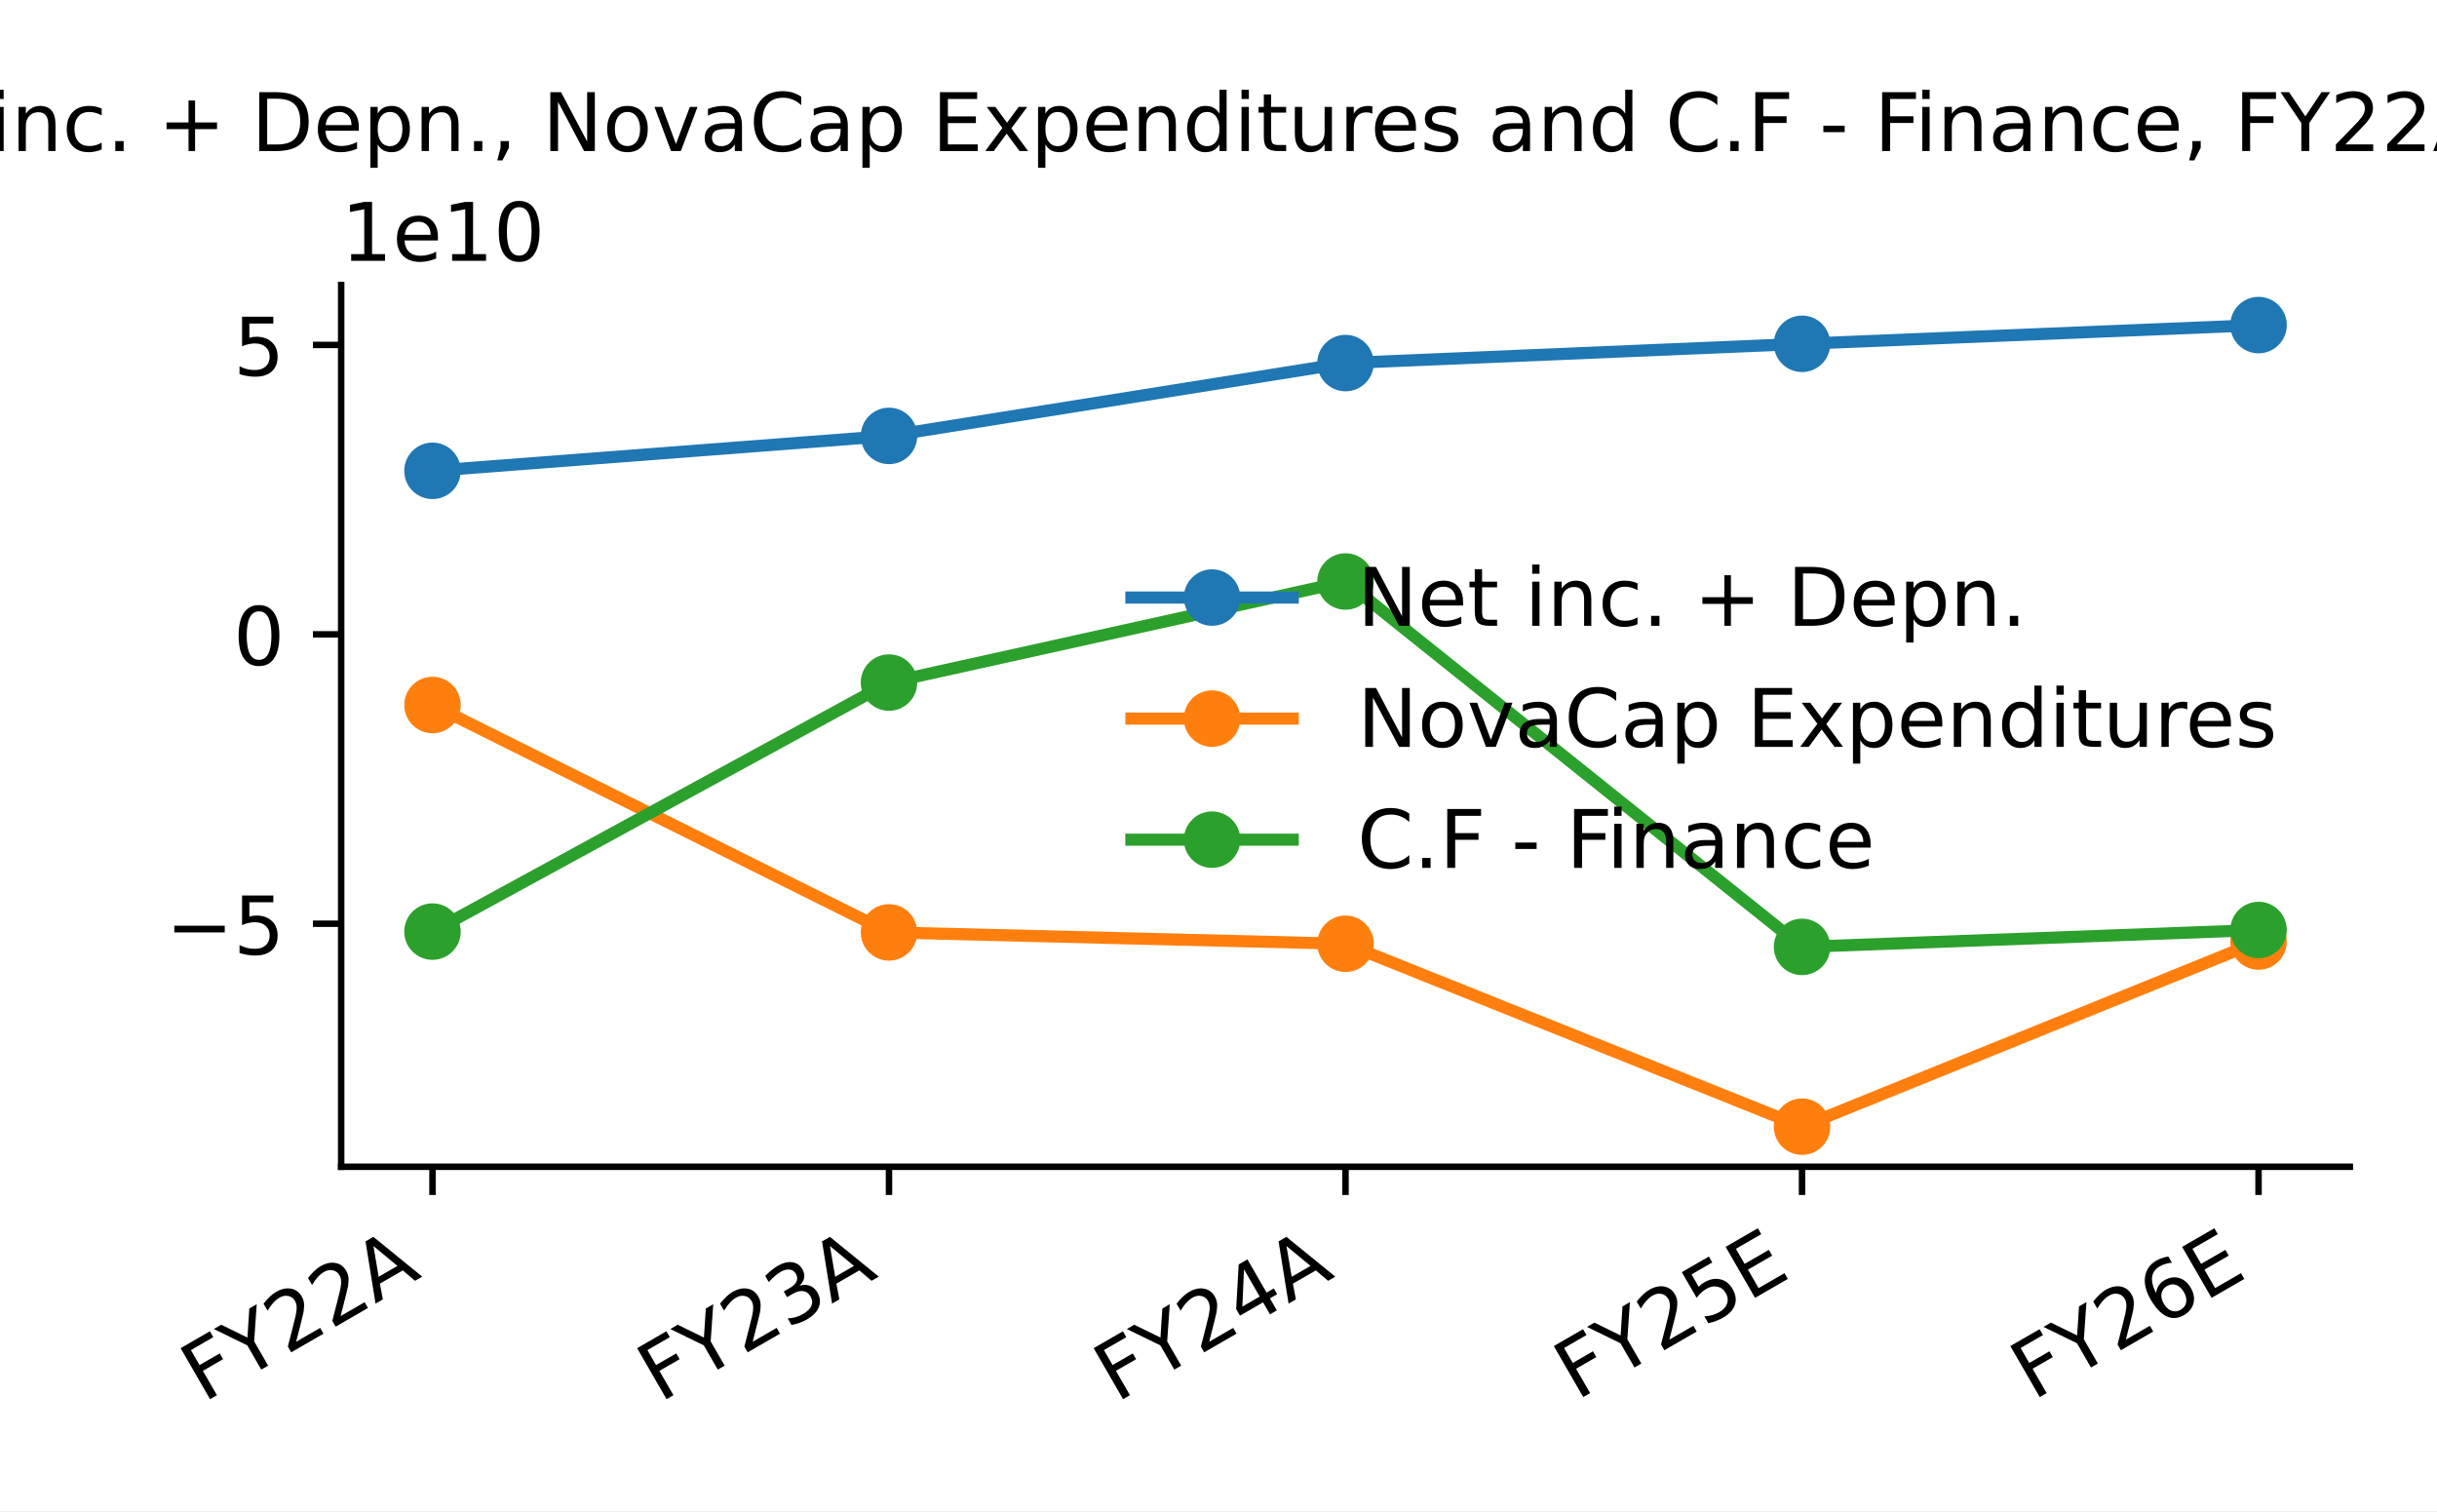
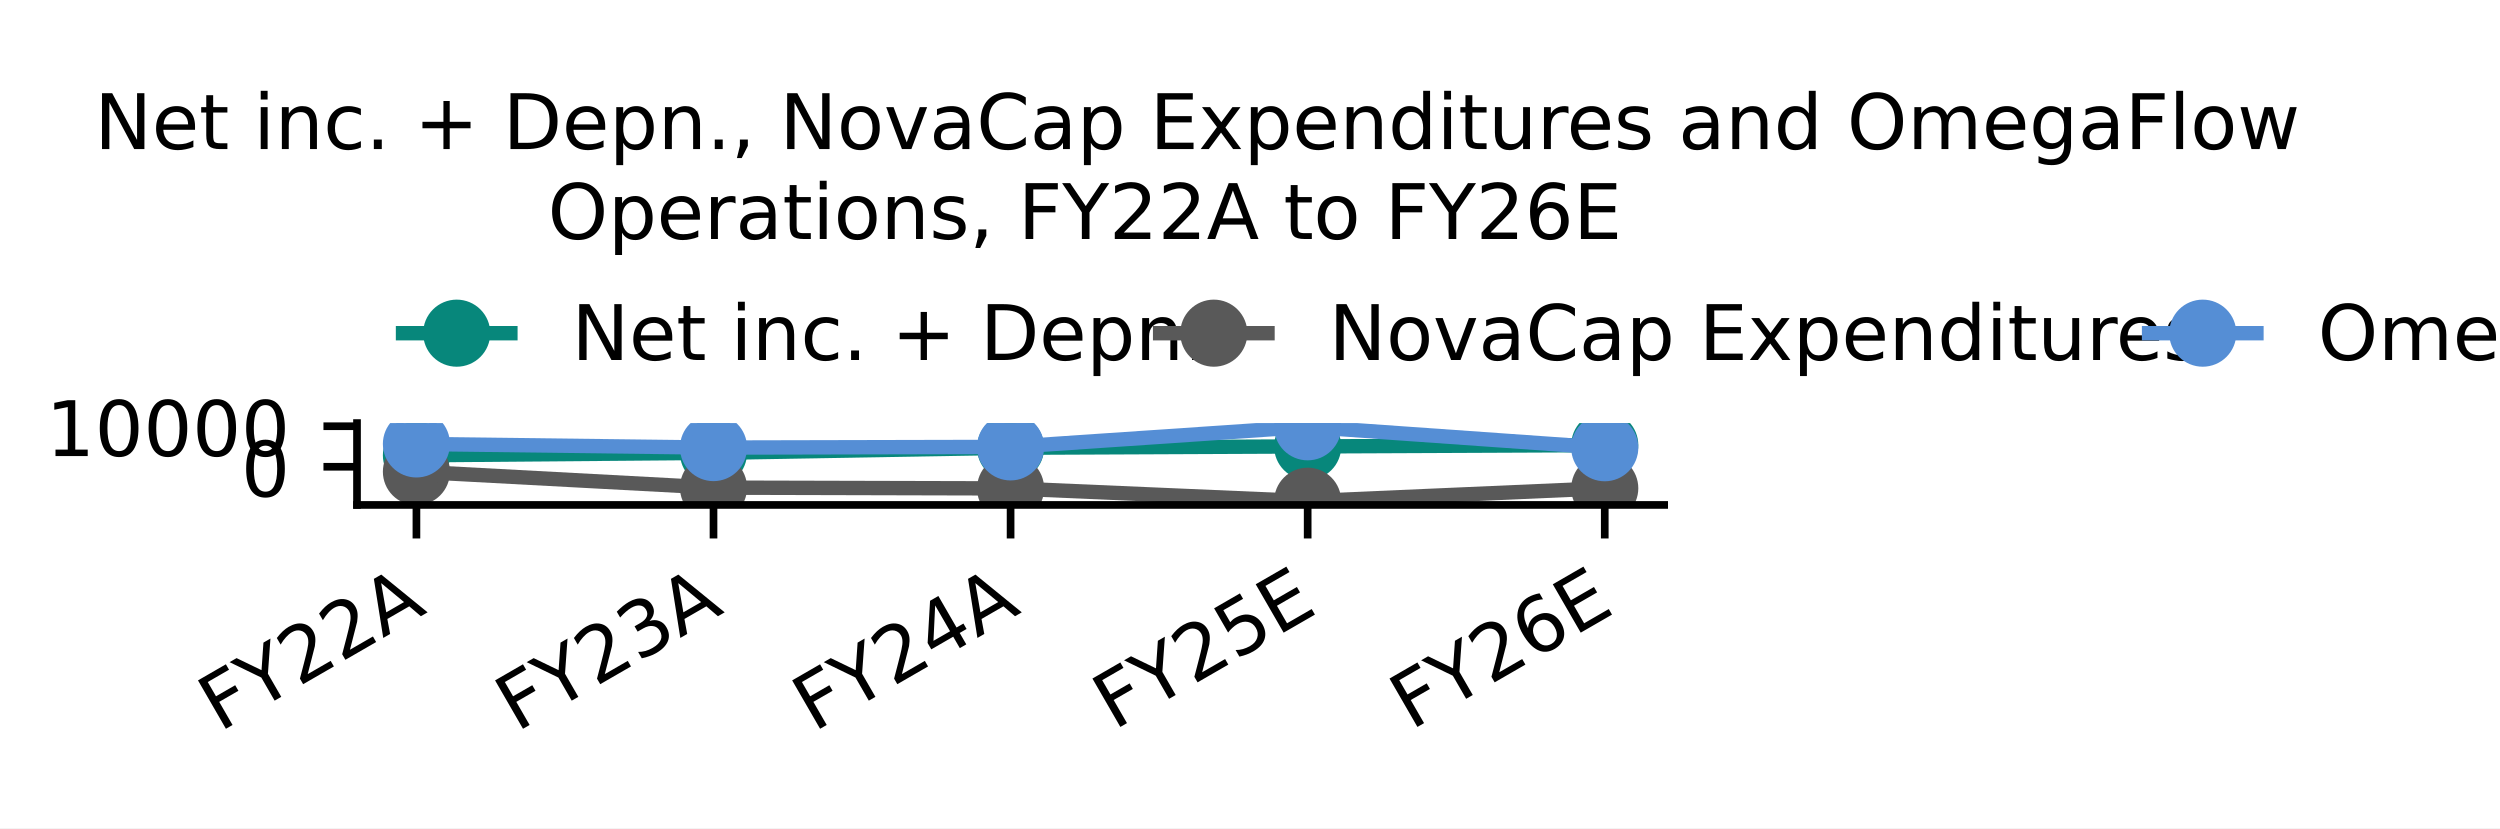
- <svg xmlns="http://www.w3.org/2000/svg" xmlns:xlink="http://www.w3.org/1999/xlink" width="302pt" height="187.24pt" viewBox="0 0 302 187.24" version="1.1">
+ <svg xmlns="http://www.w3.org/2000/svg" xmlns:xlink="http://www.w3.org/1999/xlink" width="260.779pt" height="86.4pt" viewBox="0 0 260.779 86.4" version="1.1">
  <defs>
    <style type="text/css">*{stroke-linejoin: round; stroke-linecap: butt}</style>
  </defs>
  <g id="figure_1">
    <g id="patch_1">
-       <path d="M 0 187.24  L 302 187.24  L 302 0  L 0 0  z " style="fill: #ffffff" />
+       <path d="M 0 86.4  L 260.779 86.4  L 260.779 0  L 0 0  z " style="fill: #ffffff" />
    </g>
    <g id="axes_1">
      <g id="patch_2">
-         <path d="M 42.28 144.58  L 291.2 144.58  L 291.2 35.318  L 42.28 35.318  z " style="fill: #ffffff" />
+         <path d="M 37.24 52.671  L 173.592 52.671  L 173.592 44.131  L 37.24 44.131  z " style="fill: #ffffff" />
      </g>
      <g id="matplotlib.axis_1">
        <g id="xtick_1">
          <g id="line2d_1">
            <defs>
-               <path id="m1d5b18081b" d="M 0 0  L 0 3.5  " style="stroke: #000000; stroke-width: 0.8" />
+               <path id="m4f8e128505" d="M 0 0  L 0 3.5  " style="stroke: #000000; stroke-width: 0.8" />
            </defs>
            <g>
-               <use xlink:href="#m1d5b18081b" x="53.595" y="144.58" style="stroke: #000000; stroke-width: 0.8" />
+               <use xlink:href="#m4f8e128505" x="43.438" y="52.671" style="stroke: #000000; stroke-width: 0.8" />
            </g>
          </g>
          <g id="text_1">
-             <text style="font-size: 10px; font-family: 'DejaVu Sans'" transform="translate(25.17853 173.872) rotate(-30)">FY22A</text>
+             <text style="font-size: 8px; font-family: 'Cambria', 'DejaVu Sans'" transform="translate(22.89039 76.41042) rotate(-30)">FY22A</text>
          </g>
        </g>
        <g id="xtick_2">
          <g id="line2d_2">
            <g>
-               <use xlink:href="#m1d5b18081b" x="110.167" y="144.58" style="stroke: #000000; stroke-width: 0.8" />
+               <use xlink:href="#m4f8e128505" x="74.427" y="52.671" style="stroke: #000000; stroke-width: 0.8" />
            </g>
          </g>
          <g id="text_2">
-             <text style="font-size: 10px; font-family: 'DejaVu Sans'" transform="translate(81.75125 173.872) rotate(-30)">FY23A</text>
+             <text style="font-size: 8px; font-family: 'Cambria', 'DejaVu Sans'" transform="translate(53.87956 76.41042) rotate(-30)">FY23A</text>
          </g>
        </g>
        <g id="xtick_3">
          <g id="line2d_3">
            <g>
-               <use xlink:href="#m1d5b18081b" x="166.74" y="144.58" style="stroke: #000000; stroke-width: 0.8" />
+               <use xlink:href="#m4f8e128505" x="105.416" y="52.671" style="stroke: #000000; stroke-width: 0.8" />
            </g>
          </g>
          <g id="text_3">
-             <text style="font-size: 10px; font-family: 'DejaVu Sans'" transform="translate(138.324 173.872) rotate(-30)">FY24A</text>
+             <text style="font-size: 8px; font-family: 'Cambria', 'DejaVu Sans'" transform="translate(84.86873 76.41042) rotate(-30)">FY24A</text>
          </g>
        </g>
        <g id="xtick_4">
          <g id="line2d_4">
            <g>
-               <use xlink:href="#m1d5b18081b" x="223.313" y="144.58" style="stroke: #000000; stroke-width: 0.8" />
+               <use xlink:href="#m4f8e128505" x="136.405" y="52.671" style="stroke: #000000; stroke-width: 0.8" />
            </g>
          </g>
          <g id="text_4">
-             <text style="font-size: 10px; font-family: 'DejaVu Sans'" transform="translate(195.3487 173.6111) rotate(-30)">FY25E</text>
+             <text style="font-size: 8px; font-family: 'Cambria', 'DejaVu Sans'" transform="translate(116.1902 76.21855) rotate(-30)">FY25E</text>
          </g>
        </g>
        <g id="xtick_5">
          <g id="line2d_5">
            <g>
-               <use xlink:href="#m1d5b18081b" x="279.885" y="144.58" style="stroke: #000000; stroke-width: 0.8" />
+               <use xlink:href="#m4f8e128505" x="167.395" y="52.671" style="stroke: #000000; stroke-width: 0.8" />
            </g>
          </g>
          <g id="text_5">
-             <text style="font-size: 10px; font-family: 'DejaVu Sans'" transform="translate(251.9214 173.6111) rotate(-30)">FY26E</text>
+             <text style="font-size: 8px; font-family: 'Cambria', 'DejaVu Sans'" transform="translate(147.1794 76.21855) rotate(-30)">FY26E</text>
          </g>
        </g>
      </g>
      <g id="matplotlib.axis_2">
        <g id="ytick_1">
          <g id="line2d_6">
            <defs>
-               <path id="m96c5514711" d="M 0 0  L -3.5 0  " style="stroke: #000000; stroke-width: 0.8" />
+               <path id="mb55b5a5785" d="M 0 0  L -3.5 0  " style="stroke: #000000; stroke-width: 0.8" />
            </defs>
            <g>
-               <use xlink:href="#m96c5514711" x="42.28" y="114.464" style="stroke: #000000; stroke-width: 0.8" />
+               <use xlink:href="#mb55b5a5785" x="37.24" y="48.687" style="stroke: #000000; stroke-width: 0.8" />
            </g>
          </g>
          <g id="text_6">
-             <text style="font-size: 10px; font-family: 'DejaVu Sans'; text-anchor: end" x="35.28" y="118.263" transform="rotate(-0 35.28 118.263)">−5</text>
+             <text style="font-size: 8px; font-family: 'Cambria', 'DejaVu Sans'; text-anchor: end" x="30.24" y="51.799" transform="rotate(-0 30.24 51.79875)">0</text>
          </g>
        </g>
        <g id="ytick_2">
          <g id="line2d_7">
            <g>
-               <use xlink:href="#m96c5514711" x="42.28" y="78.603" style="stroke: #000000; stroke-width: 0.8" />
+               <use xlink:href="#mb55b5a5785" x="37.24" y="44.46" style="stroke: #000000; stroke-width: 0.8" />
            </g>
          </g>
          <g id="text_7">
-             <text style="font-size: 10px; font-family: 'DejaVu Sans'; text-anchor: end" x="35.28" y="82.402" transform="rotate(-0 35.28 82.40189)">0</text>
+             <text style="font-size: 8px; font-family: 'Cambria', 'DejaVu Sans'; text-anchor: end" x="30.24" y="47.571" transform="rotate(-0 30.24 47.57136)">10000</text>
          </g>
        </g>
-         <g id="ytick_3">
-           <g id="line2d_8">
-             <g>
-               <use xlink:href="#m96c5514711" x="42.28" y="42.742" style="stroke: #000000; stroke-width: 0.8" />
-             </g>
-           </g>
-           <g id="text_8">
-             <text style="font-size: 10px; font-family: 'DejaVu Sans'; text-anchor: end" x="35.28" y="46.541" transform="rotate(-0 35.28 46.54076)">5</text>
+       </g>
+       <g id="line2d_8">
+         <path d="M 43.438 47.493  L 74.427 47.238  L 105.416 46.706  L 136.405 46.566  L 167.395 46.429  " clip-path="url(#p085e04de4f)" style="fill: none; stroke: #07877b; stroke-width: 1.5; stroke-linecap: square" />
+         <defs>
+           <path id="m28081392ea" d="M 0 3  C 0.796 3 1.559 2.684 2.121 2.121  C 2.684 1.559 3 0.796 3 0  C 3 -0.796 2.684 -1.559 2.121 -2.121  C 1.559 -2.684 0.796 -3 0 -3  C -0.796 -3 -1.559 -2.684 -2.121 -2.121  C -2.684 -1.559 -3 -0.796 -3 0  C -3 0.796 -2.684 1.559 -2.121 2.121  C -1.559 2.684 -0.796 3 0 3  z " style="stroke: #07877b" />
+         </defs>
+         <g clip-path="url(#p085e04de4f)">
+           <use xlink:href="#m28081392ea" x="43.438" y="47.493" style="fill: #07877b; stroke: #07877b" />
+           <use xlink:href="#m28081392ea" x="74.427" y="47.238" style="fill: #07877b; stroke: #07877b" />
+           <use xlink:href="#m28081392ea" x="105.416" y="46.706" style="fill: #07877b; stroke: #07877b" />
+           <use xlink:href="#m28081392ea" x="136.405" y="46.566" style="fill: #07877b; stroke: #07877b" />
+           <use xlink:href="#m28081392ea" x="167.395" y="46.429" style="fill: #07877b; stroke: #07877b" />
+         </g>
+       </g>
+       <g id="line2d_9">
+         <path d="M 43.438 49.204  L 74.427 50.865  L 105.416 50.947  L 136.405 52.283  L 167.395 50.931  " clip-path="url(#p085e04de4f)" style="fill: none; stroke: #595959; stroke-width: 1.5; stroke-linecap: square" />
+         <defs>
+           <path id="m4c8ef953a1" d="M 0 3  C 0.796 3 1.559 2.684 2.121 2.121  C 2.684 1.559 3 0.796 3 0  C 3 -0.796 2.684 -1.559 2.121 -2.121  C 1.559 -2.684 0.796 -3 0 -3  C -0.796 -3 -1.559 -2.684 -2.121 -2.121  C -2.684 -1.559 -3 -0.796 -3 0  C -3 0.796 -2.684 1.559 -2.121 2.121  C -1.559 2.684 -0.796 3 0 3  z " style="stroke: #595959" />
+         </defs>
+         <g clip-path="url(#p085e04de4f)">
+           <use xlink:href="#m4c8ef953a1" x="43.438" y="49.204" style="fill: #595959; stroke: #595959" />
+           <use xlink:href="#m4c8ef953a1" x="74.427" y="50.865" style="fill: #595959; stroke: #595959" />
+           <use xlink:href="#m4c8ef953a1" x="105.416" y="50.947" style="fill: #595959; stroke: #595959" />
+           <use xlink:href="#m4c8ef953a1" x="136.405" y="52.283" style="fill: #595959; stroke: #595959" />
+           <use xlink:href="#m4c8ef953a1" x="167.395" y="50.931" style="fill: #595959; stroke: #595959" />
+         </g>
+       </g>
+       <g id="line2d_10">
+         <path d="M 43.438 46.308  L 74.427 46.688  L 105.416 46.616  L 136.405 44.519  L 167.395 46.704  " clip-path="url(#p085e04de4f)" style="fill: none; stroke: #558ed5; stroke-width: 1.5; stroke-linecap: square" />
+         <defs>
+           <path id="md6da355037" d="M 0 3  C 0.796 3 1.559 2.684 2.121 2.121  C 2.684 1.559 3 0.796 3 0  C 3 -0.796 2.684 -1.559 2.121 -2.121  C 1.559 -2.684 0.796 -3 0 -3  C -0.796 -3 -1.559 -2.684 -2.121 -2.121  C -2.684 -1.559 -3 -0.796 -3 0  C -3 0.796 -2.684 1.559 -2.121 2.121  C -1.559 2.684 -0.796 3 0 3  z " style="stroke: #558ed5" />
+         </defs>
+         <g clip-path="url(#p085e04de4f)">
+           <use xlink:href="#md6da355037" x="43.438" y="46.308" style="fill: #558ed5; stroke: #558ed5" />
+           <use xlink:href="#md6da355037" x="74.427" y="46.688" style="fill: #558ed5; stroke: #558ed5" />
+           <use xlink:href="#md6da355037" x="105.416" y="46.616" style="fill: #558ed5; stroke: #558ed5" />
+           <use xlink:href="#md6da355037" x="136.405" y="44.519" style="fill: #558ed5; stroke: #558ed5" />
+           <use xlink:href="#md6da355037" x="167.395" y="46.704" style="fill: #558ed5; stroke: #558ed5" />
+         </g>
+       </g>
+       <g id="patch_3">
+         <path d="M 37.24 52.671  L 37.24 44.131  " style="fill: none; stroke: #000000; stroke-width: 0.8; stroke-linejoin: miter; stroke-linecap: square" />
+       </g>
+       <g id="patch_4">
+         <path d="M 37.24 52.671  L 173.592 52.671  " style="fill: none; stroke: #000000; stroke-width: 0.8; stroke-linejoin: miter; stroke-linecap: square" />
+       </g>
+       <g id="text_8">
+         <text style="font-size: 8px; font-family: 'Cambria', 'DejaVu Sans'" transform="translate(9.859929 15.55211)">Net inc. + Depn., NovaCap Expenditures and OmegaFlow</text>
+         <text style="font-size: 8px; font-family: 'Cambria', 'DejaVu Sans'" transform="translate(57.13618 24.93102)">Operations, FY22A to FY26E</text>
+       </g>
+       <g id="legend_1">
+         <g id="line2d_11">
+           <path d="M 42.04 34.754  L 47.64 34.754  L 53.24 34.754  " style="fill: none; stroke: #07877b; stroke-width: 1.5; stroke-linecap: square" />
+           <g>
+             <use xlink:href="#m28081392ea" x="47.64" y="34.754" style="fill: #07877b; stroke: #07877b" />
          </g>
        </g>
        <g id="text_9">
-           <text style="font-size: 10px; font-family: 'DejaVu Sans'; text-anchor: start" x="42.28" y="32.318" transform="rotate(-0 42.28 32.31766)">1e10</text>
+           <text style="font-size: 8px; font-family: 'Cambria', 'DejaVu Sans'; text-anchor: start" x="59.64" y="37.554" transform="rotate(-0 59.64 37.55367)">Net inc. + Depn.</text>
        </g>
-       </g>
-       <g id="line2d_9">
-         <path d="M 53.595 58.343  L 110.167 54.016  L 166.74 44.989  L 223.313 42.604  L 279.885 40.284  " clip-path="url(#p0091c4754b)" style="fill: none; stroke: #1f77b4; stroke-width: 1.5; stroke-linecap: square" />
-         <defs>
-           <path id="mece7496f8e" d="M 0 3  C 0.796 3 1.559 2.684 2.121 2.121  C 2.684 1.559 3 0.796 3 0  C 3 -0.796 2.684 -1.559 2.121 -2.121  C 1.559 -2.684 0.796 -3 0 -3  C -0.796 -3 -1.559 -2.684 -2.121 -2.121  C -2.684 -1.559 -3 -0.796 -3 0  C -3 0.796 -2.684 1.559 -2.121 2.121  C -1.559 2.684 -0.796 3 0 3  z " style="stroke: #1f77b4" />
-         </defs>
-         <g clip-path="url(#p0091c4754b)">
-           <use xlink:href="#mece7496f8e" x="53.595" y="58.343" style="fill: #1f77b4; stroke: #1f77b4" />
-           <use xlink:href="#mece7496f8e" x="110.167" y="54.016" style="fill: #1f77b4; stroke: #1f77b4" />
-           <use xlink:href="#mece7496f8e" x="166.74" y="44.989" style="fill: #1f77b4; stroke: #1f77b4" />
-           <use xlink:href="#mece7496f8e" x="223.313" y="42.604" style="fill: #1f77b4; stroke: #1f77b4" />
-           <use xlink:href="#mece7496f8e" x="279.885" y="40.284" style="fill: #1f77b4; stroke: #1f77b4" />
+         <g id="line2d_12">
+           <path d="M 121.015 34.754  L 126.615 34.754  L 132.215 34.754  " style="fill: none; stroke: #595959; stroke-width: 1.5; stroke-linecap: square" />
+           <g>
+             <use xlink:href="#m4c8ef953a1" x="126.615" y="34.754" style="fill: #595959; stroke: #595959" />
+           </g>
        </g>
-       </g>
-       <g id="line2d_10">
-         <path d="M 53.595 87.362  L 110.167 115.539  L 166.74 116.949  L 223.313 139.613  L 279.885 116.67  " clip-path="url(#p0091c4754b)" style="fill: none; stroke: #ff7f0e; stroke-width: 1.5; stroke-linecap: square" />
-         <defs>
-           <path id="m9b63df1a8c" d="M 0 3  C 0.796 3 1.559 2.684 2.121 2.121  C 2.684 1.559 3 0.796 3 0  C 3 -0.796 2.684 -1.559 2.121 -2.121  C 1.559 -2.684 0.796 -3 0 -3  C -0.796 -3 -1.559 -2.684 -2.121 -2.121  C -2.684 -1.559 -3 -0.796 -3 0  C -3 0.796 -2.684 1.559 -2.121 2.121  C -1.559 2.684 -0.796 3 0 3  z " style="stroke: #ff7f0e" />
-         </defs>
-         <g clip-path="url(#p0091c4754b)">
-           <use xlink:href="#m9b63df1a8c" x="53.595" y="87.362" style="fill: #ff7f0e; stroke: #ff7f0e" />
-           <use xlink:href="#m9b63df1a8c" x="110.167" y="115.539" style="fill: #ff7f0e; stroke: #ff7f0e" />
-           <use xlink:href="#m9b63df1a8c" x="166.74" y="116.949" style="fill: #ff7f0e; stroke: #ff7f0e" />
-           <use xlink:href="#m9b63df1a8c" x="223.313" y="139.613" style="fill: #ff7f0e; stroke: #ff7f0e" />
-           <use xlink:href="#m9b63df1a8c" x="279.885" y="116.67" style="fill: #ff7f0e; stroke: #ff7f0e" />
+         <g id="text_10">
+           <text style="font-size: 8px; font-family: 'Cambria', 'DejaVu Sans'; text-anchor: start" x="138.615" y="37.554" transform="rotate(-0 138.615 37.55367)">NovaCap Expenditures</text>
        </g>
-       </g>
-       <g id="line2d_11">
-         <path d="M 53.595 115.439  L 110.167 84.58  L 166.74 72.057  L 223.313 117.335  L 279.885 115.243  " clip-path="url(#p0091c4754b)" style="fill: none; stroke: #2ca02c; stroke-width: 1.5; stroke-linecap: square" />
-         <defs>
-           <path id="m43f12b0e87" d="M 0 3  C 0.796 3 1.559 2.684 2.121 2.121  C 2.684 1.559 3 0.796 3 0  C 3 -0.796 2.684 -1.559 2.121 -2.121  C 1.559 -2.684 0.796 -3 0 -3  C -0.796 -3 -1.559 -2.684 -2.121 -2.121  C -2.684 -1.559 -3 -0.796 -3 0  C -3 0.796 -2.684 1.559 -2.121 2.121  C -1.559 2.684 -0.796 3 0 3  z " style="stroke: #2ca02c" />
-         </defs>
-         <g clip-path="url(#p0091c4754b)">
-           <use xlink:href="#m43f12b0e87" x="53.595" y="115.439" style="fill: #2ca02c; stroke: #2ca02c" />
-           <use xlink:href="#m43f12b0e87" x="110.167" y="84.58" style="fill: #2ca02c; stroke: #2ca02c" />
-           <use xlink:href="#m43f12b0e87" x="166.74" y="72.057" style="fill: #2ca02c; stroke: #2ca02c" />
-           <use xlink:href="#m43f12b0e87" x="223.313" y="117.335" style="fill: #2ca02c; stroke: #2ca02c" />
-           <use xlink:href="#m43f12b0e87" x="279.885" y="115.243" style="fill: #2ca02c; stroke: #2ca02c" />
-         </g>
-       </g>
-       <g id="patch_3">
-         <path d="M 42.28 144.58  L 42.28 35.318  " style="fill: none; stroke: #000000; stroke-width: 0.8; stroke-linejoin: miter; stroke-linecap: square" />
-       </g>
-       <g id="patch_4">
-         <path d="M 42.28 144.58  L 291.2 144.58  " style="fill: none; stroke: #000000; stroke-width: 0.8; stroke-linejoin: miter; stroke-linecap: square" />
-       </g>
-       <g id="text_10">
-         <text style="font-size: 10px; font-family: 'DejaVu Sans'; text-anchor: middle" x="166.74" y="18.72" transform="rotate(-0 166.74 18.72)">Net inc. + Depn., NovaCap Expenditures and C.F - Finance, FY22A to FY26E</text>
-       </g>
-       <g id="legend_1">
-         <g id="line2d_12">
-           <path d="M 140.202 74.046  L 150.202 74.046  L 160.202 74.046  " style="fill: none; stroke: #1f77b4; stroke-width: 1.5; stroke-linecap: square" />
+         <g id="line2d_13">
+           <path d="M 224.173 34.754  L 229.773 34.754  L 235.373 34.754  " style="fill: none; stroke: #558ed5; stroke-width: 1.5; stroke-linecap: square" />
          <g>
-             <use xlink:href="#mece7496f8e" x="150.202" y="74.046" style="fill: #1f77b4; stroke: #1f77b4" />
+             <use xlink:href="#md6da355037" x="229.773" y="34.754" style="fill: #558ed5; stroke: #558ed5" />
          </g>
        </g>
        <g id="text_11">
-           <text style="font-size: 10px; font-family: 'DejaVu Sans'; text-anchor: start" x="168.202" y="77.546" transform="rotate(-0 168.2016 77.54597)">Net inc. + Depn.</text>
-         </g>
-         <g id="line2d_13">
-           <path d="M 140.202 89.047  L 150.202 89.047  L 160.202 89.047  " style="fill: none; stroke: #ff7f0e; stroke-width: 1.5; stroke-linecap: square" />
-           <g>
-             <use xlink:href="#m9b63df1a8c" x="150.202" y="89.047" style="fill: #ff7f0e; stroke: #ff7f0e" />
-           </g>
-         </g>
-         <g id="text_12">
-           <text style="font-size: 10px; font-family: 'DejaVu Sans'; text-anchor: start" x="168.202" y="92.547" transform="rotate(-0 168.2016 92.54675)">NovaCap Expenditures</text>
-         </g>
-         <g id="line2d_14">
-           <path d="M 140.202 104.048  L 150.202 104.048  L 160.202 104.048  " style="fill: none; stroke: #2ca02c; stroke-width: 1.5; stroke-linecap: square" />
-           <g>
-             <use xlink:href="#m43f12b0e87" x="150.202" y="104.048" style="fill: #2ca02c; stroke: #2ca02c" />
-           </g>
-         </g>
-         <g id="text_13">
-           <text style="font-size: 10px; font-family: 'DejaVu Sans'; text-anchor: start" x="168.202" y="107.548" transform="rotate(-0 168.2016 107.5475)">C.F - Finance</text>
+           <text style="font-size: 8px; font-family: 'Cambria', 'DejaVu Sans'; text-anchor: start" x="241.773" y="37.554" transform="rotate(-0 241.7725 37.55367)">OmegaFlow Operations</text>
        </g>
      </g>
    </g>
  </g>
  <defs>
-     <clipPath id="p0091c4754b">
-       <rect x="42.28" y="35.318" width="248.92" height="109.262" />
+     <clipPath id="p085e04de4f">
+       <rect x="37.24" y="44.131" width="136.352" height="8.54" />
    </clipPath>
  </defs>
</svg>
